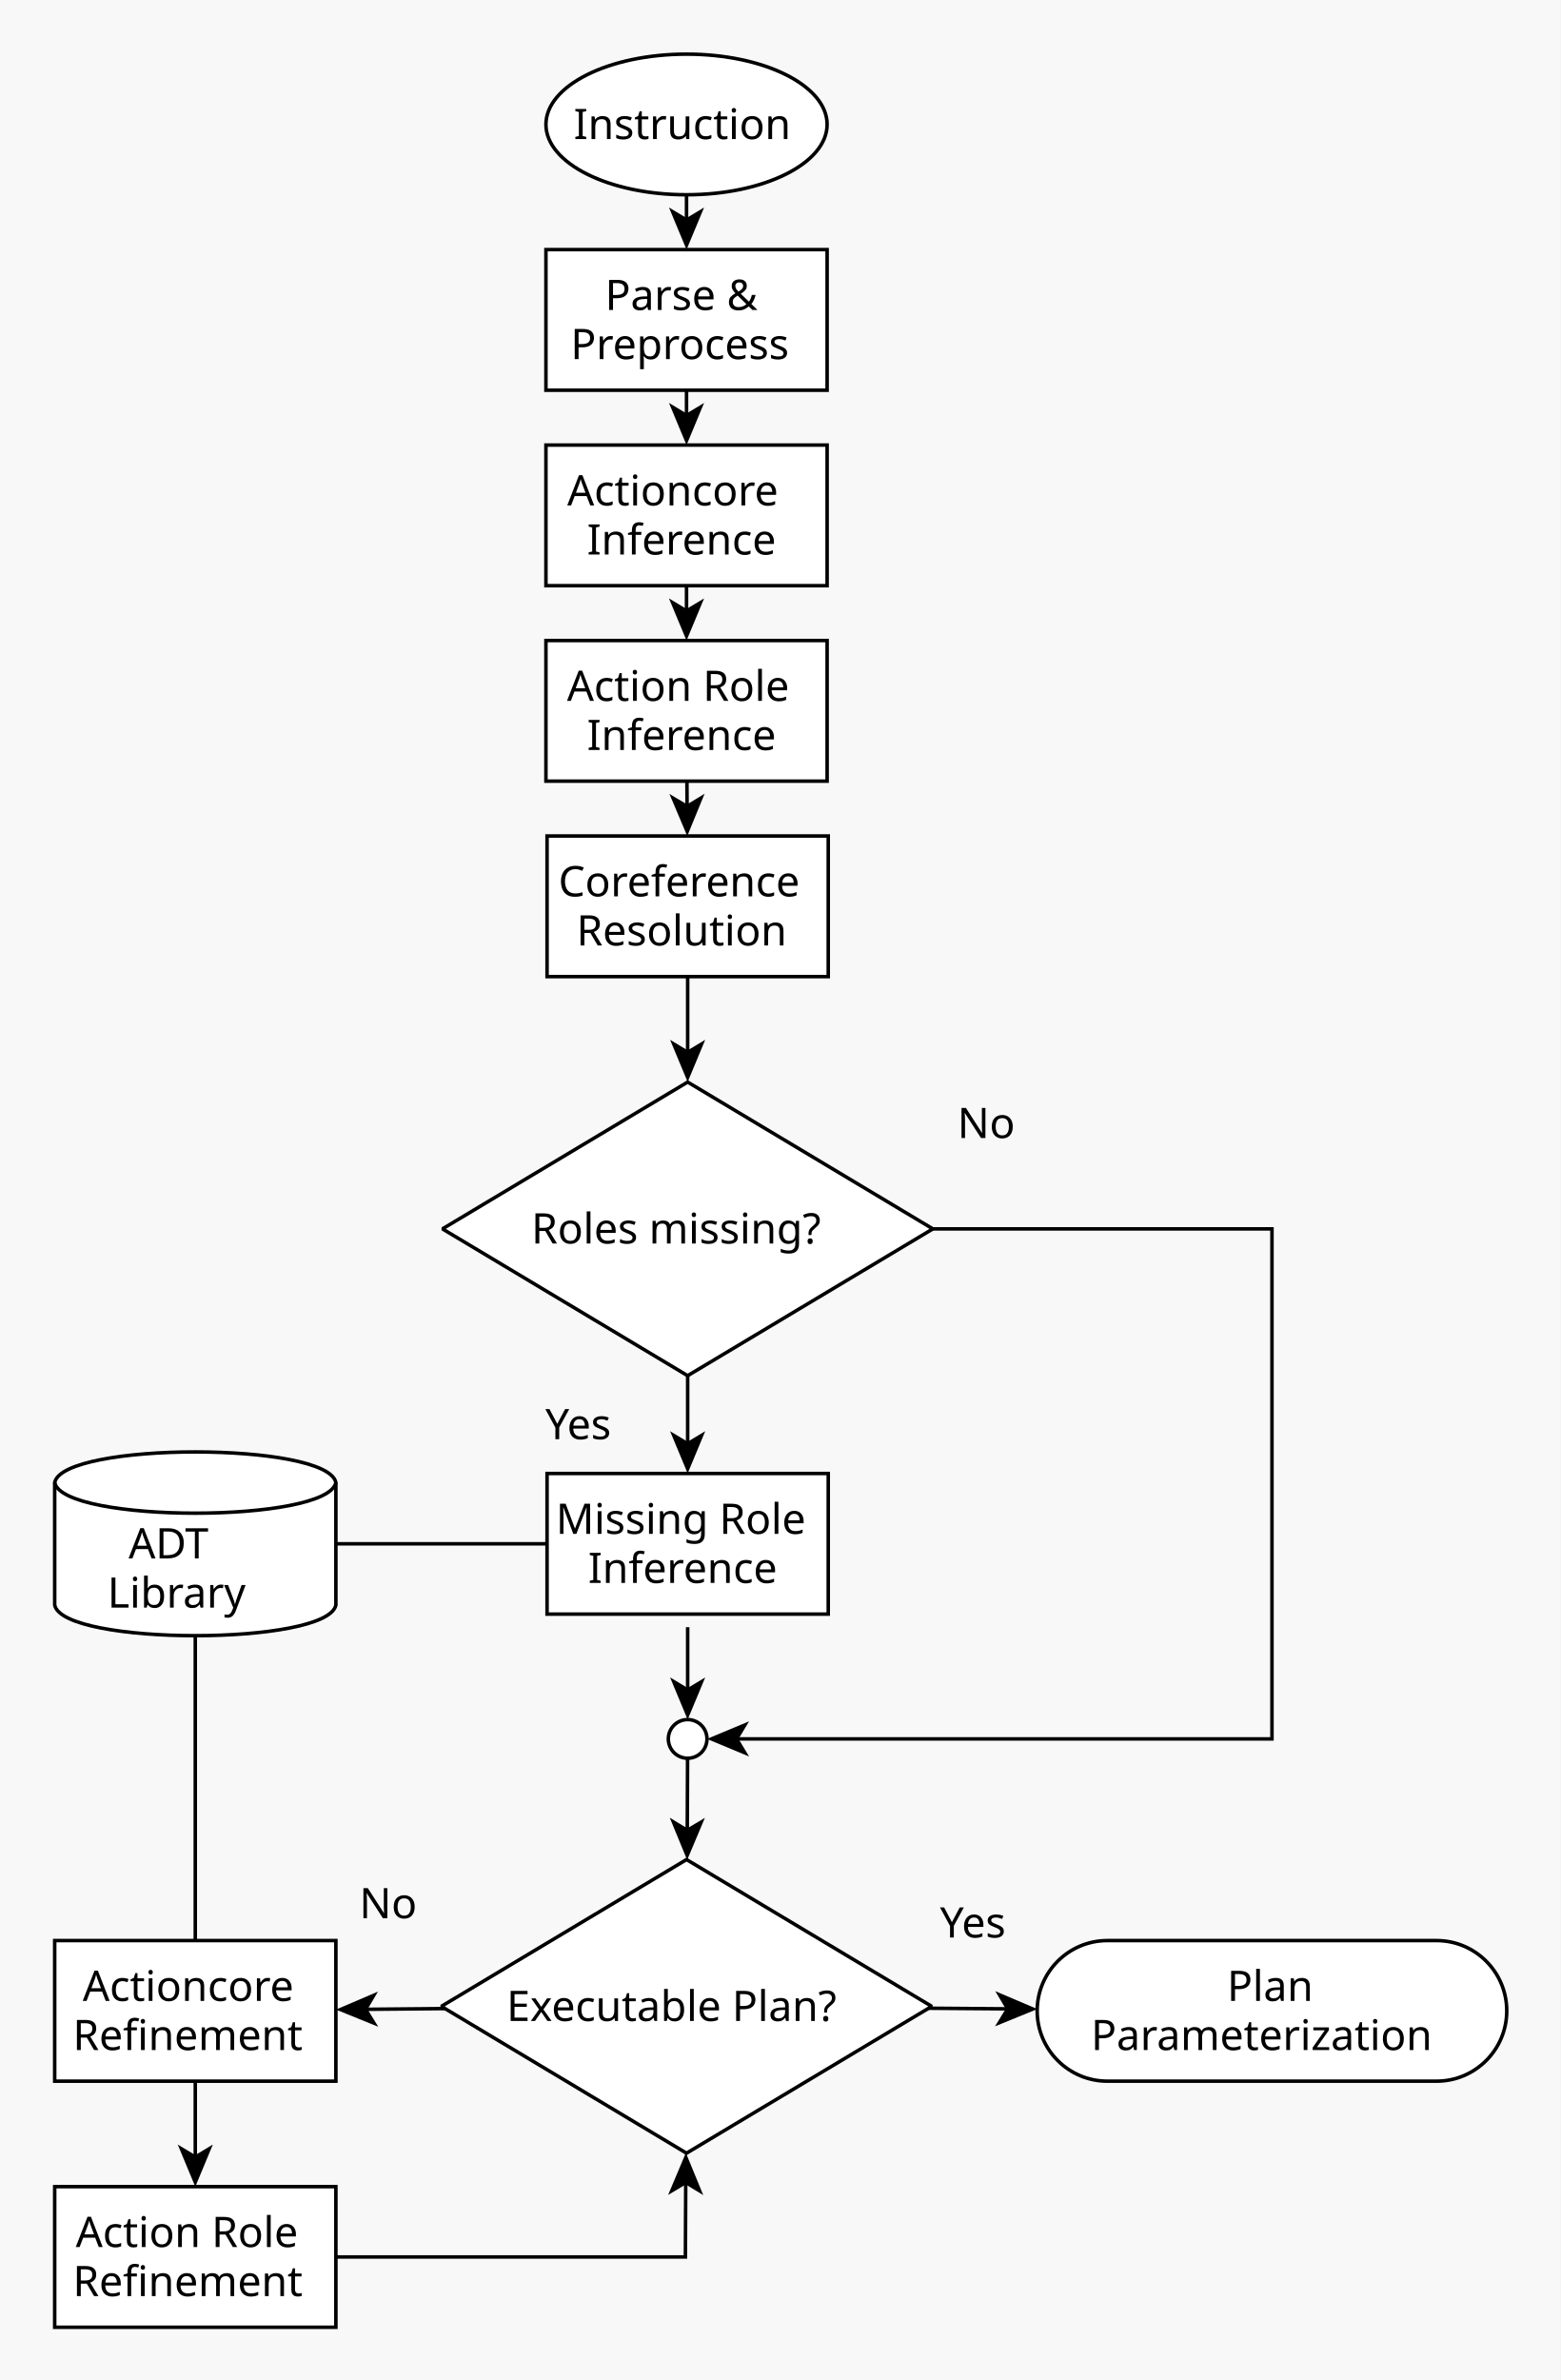
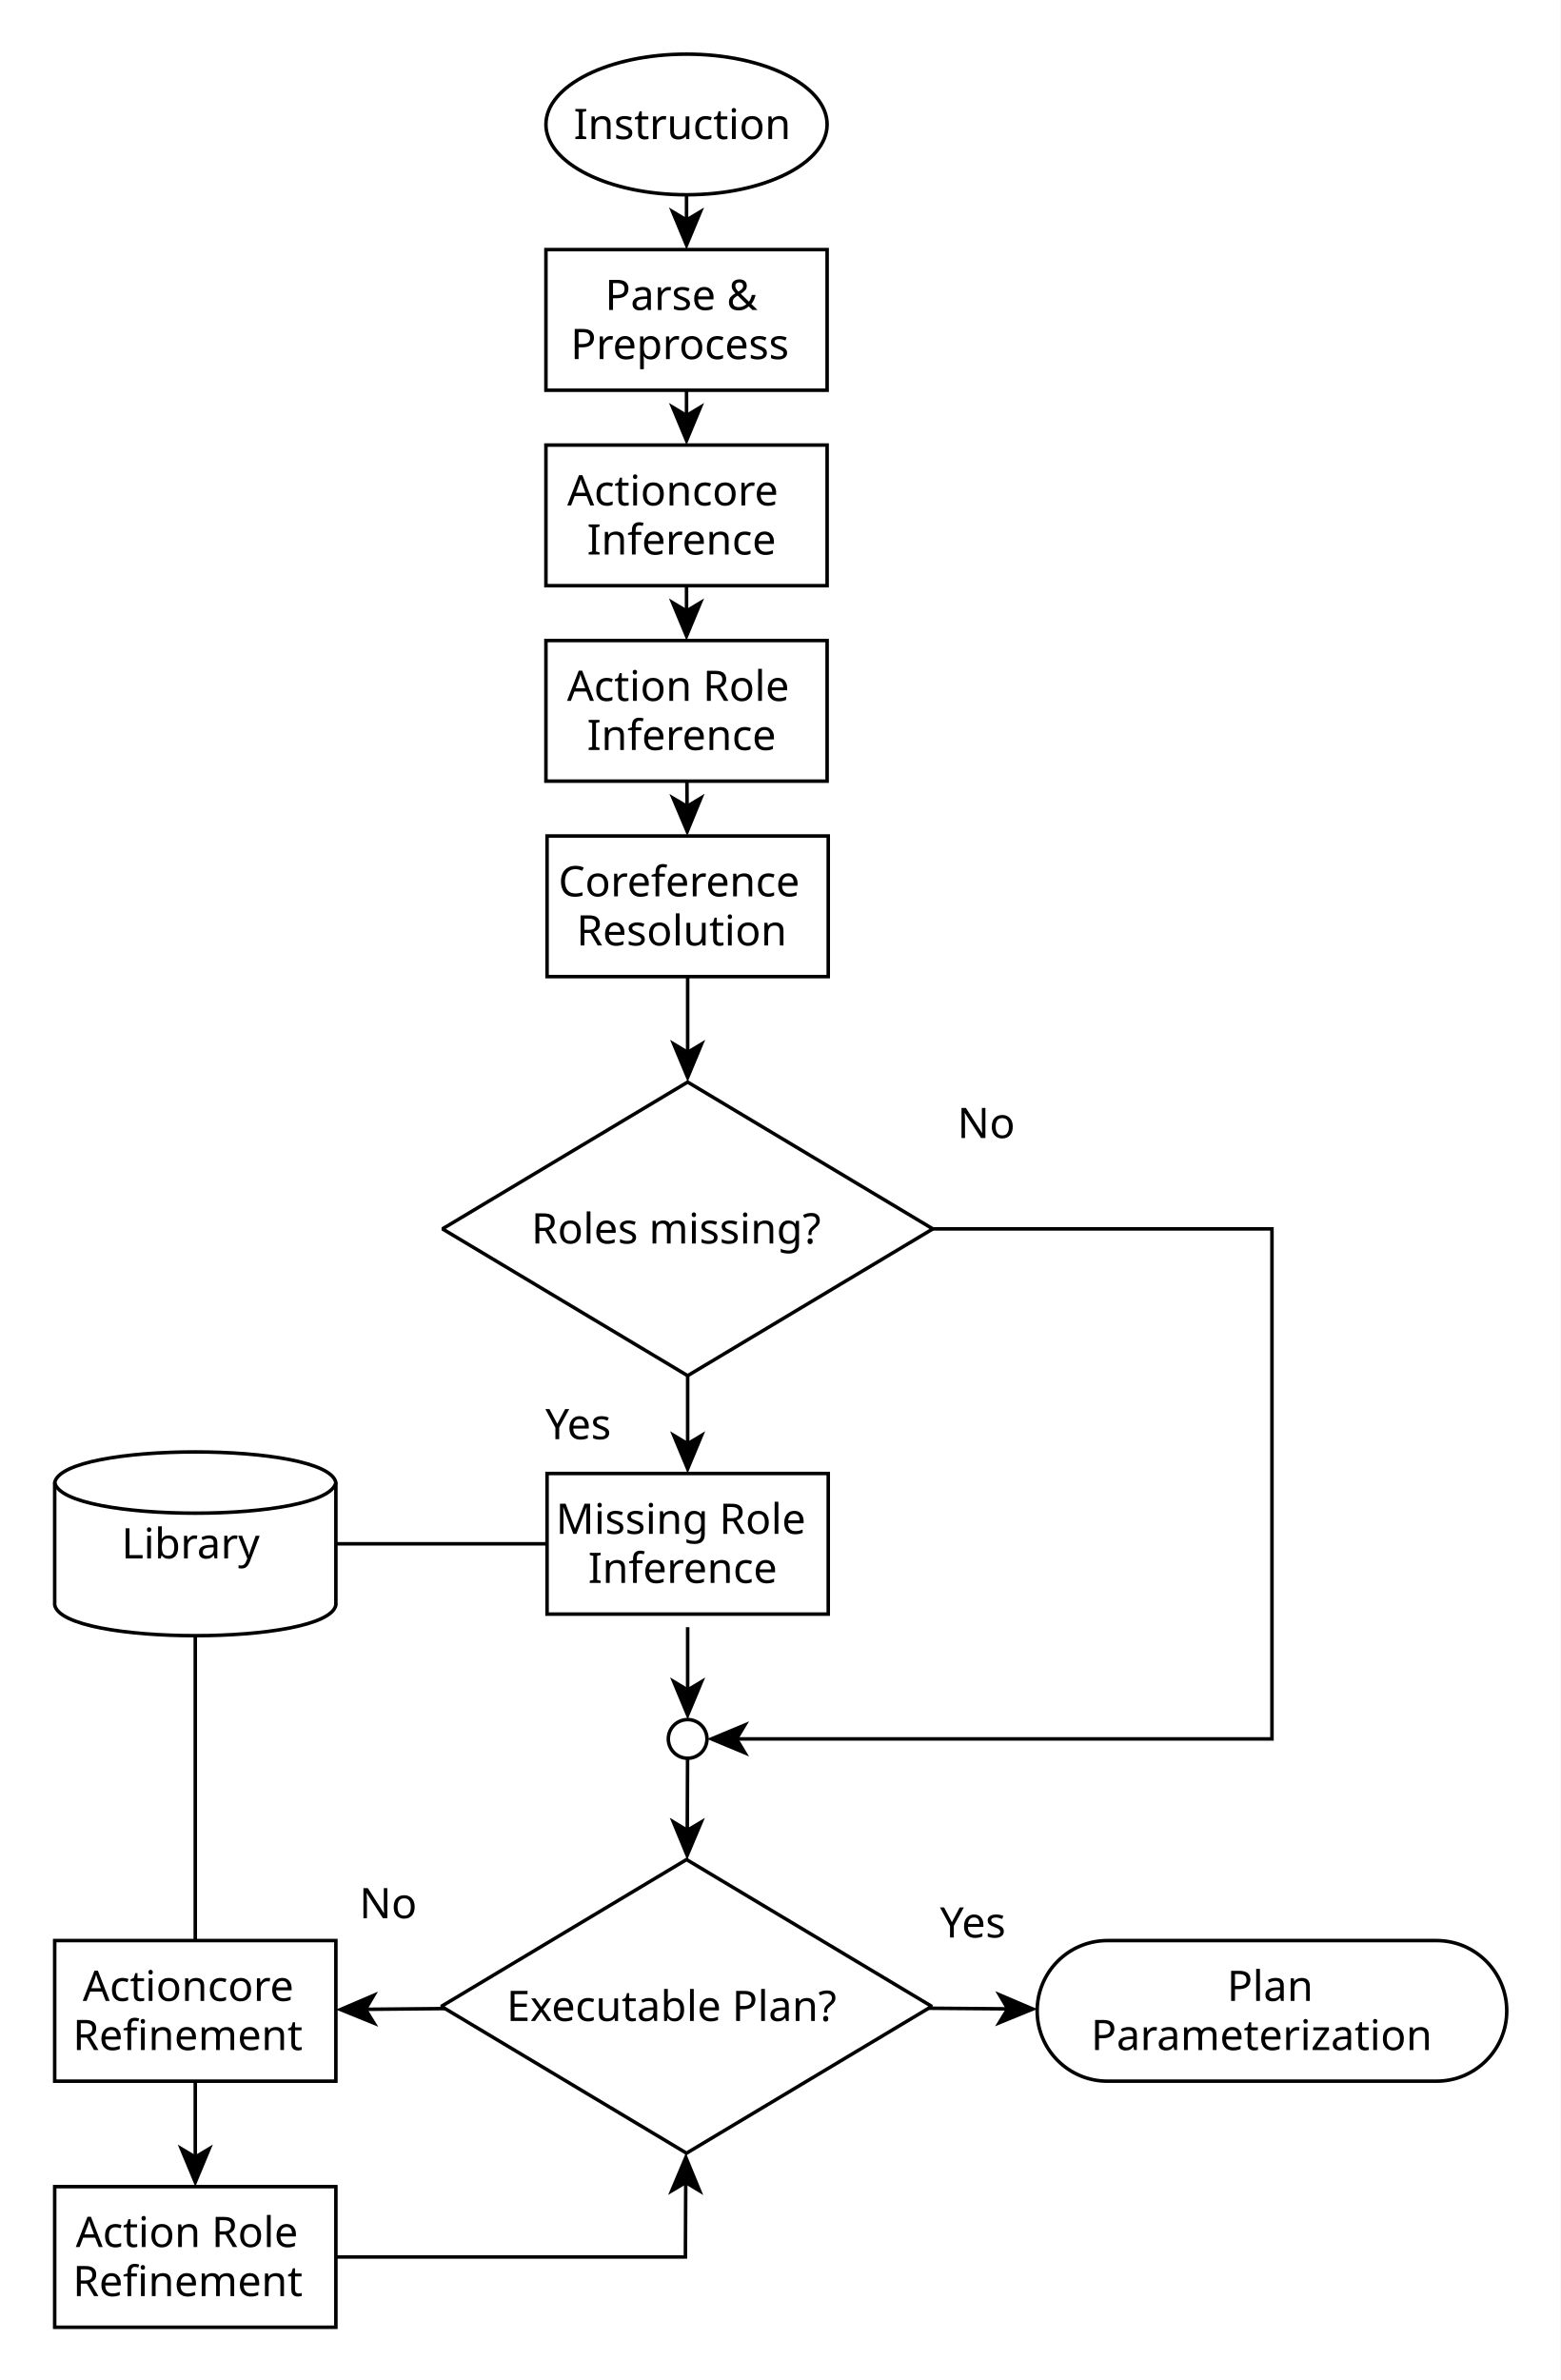
- <svg xmlns="http://www.w3.org/2000/svg" fill-opacity="1" color-rendering="auto" color-interpolation="auto" text-rendering="auto" stroke="black" stroke-linecap="square" width="100%" height="100%" viewBox="0 0 444 677" stroke-miterlimit="10" shape-rendering="auto" stroke-opacity="1" fill="black" stroke-dasharray="none" font-weight="normal" stroke-width="1" font-family="'Dialog'" font-style="normal" stroke-linejoin="miter" font-size="12" stroke-dashoffset="0" image-rendering="auto">
+ <svg xmlns="http://www.w3.org/2000/svg" fill-opacity="1" color-rendering="auto" color-interpolation="auto" text-rendering="auto" stroke="black" stroke-linecap="square" width="444" stroke-miterlimit="10" shape-rendering="auto" stroke-opacity="1" fill="black" stroke-dasharray="none" font-weight="normal" stroke-width="1" height="677" font-family="'Dialog'" font-style="normal" stroke-linejoin="miter" font-size="12" stroke-dashoffset="0" image-rendering="auto">
  <defs id="genericDefs" />
  <g>
    <defs id="defs1">
      <clipPath clipPathUnits="userSpaceOnUse" id="clipPath1">
        <path d="M0 0 L444 0 L444 677 L0 677 L0 0 Z" />
      </clipPath>
      <clipPath clipPathUnits="userSpaceOnUse" id="clipPath2">
        <path d="M573 -88 L1017 -88 L1017 589 L573 589 L573 -88 Z" />
      </clipPath>
    </defs>
-     <g fill="white" fill-opacity=".5" transform="translate(-573,88)" stroke="white">
+     <g fill="white" transform="translate(-573,88)" stroke="white">
      <rect x="573" width="444" height="677" y="-88" clip-path="url(#clipPath2)" stroke="none" />
    </g>
    <g fill="white" stroke-miterlimit="1.45" transform="matrix(1,0,0,1,-573,88)" stroke-linecap="butt" stroke="white">
-       <ellipse id="init" rx="40" ry="20" clip-path="url(#clipPath2)" cx="768.32" cy="-52.6" stroke="none" />
+       <ellipse rx="40" ry="20" clip-path="url(#clipPath2)" cx="768.32" cy="-52.6" stroke="none" />
      <ellipse clip-path="url(#clipPath2)" fill="none" rx="40" cx="768.32" ry="20" cy="-52.6" stroke="black" />
      <text x="736.208" y="-48.446" clip-path="url(#clipPath2)" fill="black" font-family="sans-serif" stroke="none" xml:space="preserve">Instruction</text>
    </g>
    <g fill="white" stroke-miterlimit="1.45" transform="matrix(1,0,0,1,-573,88)" stroke-linecap="butt" stroke="white">
-       <path id="nl_parsing" d="M728.32 -17 L808.32 -17 L808.32 23 L728.32 23 Z" stroke="none" clip-path="url(#clipPath2)" />
+       <path d="M728.32 -17 L808.32 -17 L808.32 23 L728.32 23 Z" stroke="none" clip-path="url(#clipPath2)" />
      <path fill="none" d="M728.32 -17 L808.32 -17 L808.32 23 L728.32 23 Z" clip-path="url(#clipPath2)" stroke="black" />
      <text x="745.155" y="0.17" clip-path="url(#clipPath2)" fill="black" font-family="sans-serif" stroke="none" xml:space="preserve">Parse &amp;</text>
      <text x="735.355" y="14.139" clip-path="url(#clipPath2)" fill="black" font-family="sans-serif" stroke="none" xml:space="preserve">Preprocess</text>
    </g>
    <g fill="white" stroke-miterlimit="1.45" transform="matrix(1,0,0,1,-573,88)" stroke-linecap="butt" stroke="white">
-       <path id="ac_recognition" d="M728.32 38.6 L808.32 38.6 L808.32 78.6 L728.32 78.6 Z" stroke="none" clip-path="url(#clipPath2)" />
+       <path d="M728.32 38.6 L808.32 38.6 L808.32 78.6 L728.32 78.6 Z" stroke="none" clip-path="url(#clipPath2)" />
      <path fill="none" d="M728.32 38.6 L808.32 38.6 L808.32 78.6 L728.32 78.6 Z" clip-path="url(#clipPath2)" stroke="black" />
      <text x="734.388" y="55.77" clip-path="url(#clipPath2)" fill="black" font-family="sans-serif" stroke="none" xml:space="preserve">Actioncore </text>
      <text x="739.993" y="69.739" clip-path="url(#clipPath2)" fill="black" font-family="sans-serif" stroke="none" xml:space="preserve">Inference</text>
    </g>
    <g fill="white" stroke-miterlimit="1.45" transform="matrix(1,0,0,1,-573,88)" stroke-linecap="butt" stroke="white">
-       <path id="senses_and_roles" d="M728.32 94.2 L808.32 94.2 L808.32 134.2 L728.32 134.2 Z" stroke="none" clip-path="url(#clipPath2)" />
+       <path d="M728.32 94.2 L808.32 94.2 L808.32 134.2 L728.32 134.2 Z" stroke="none" clip-path="url(#clipPath2)" />
      <path fill="none" d="M728.32 94.2 L808.32 94.2 L808.32 134.2 L728.32 134.2 Z" clip-path="url(#clipPath2)" stroke="black" />
      <text x="734.318" y="111.37" clip-path="url(#clipPath2)" fill="black" font-family="sans-serif" stroke="none" xml:space="preserve">Action Role</text>
      <text x="739.993" y="125.339" clip-path="url(#clipPath2)" fill="black" font-family="sans-serif" stroke="none" xml:space="preserve">Inference</text>
    </g>
    <g fill="white" stroke-miterlimit="1.45" transform="matrix(1,0,0,1,-573,88)" stroke-linecap="butt" stroke="white">
-       <path id="executable" d="M768.32 440.96 L838.08 482.72 L768.32 524.48 L698.56 482.72 Z" stroke="none" clip-path="url(#clipPath2)" />
+       <path d="M768.32 440.96 L838.08 482.72 L768.32 524.48 L698.56 482.72 Z" stroke="none" clip-path="url(#clipPath2)" />
      <path fill="none" d="M768.32 440.96 L838.08 482.72 L768.32 524.48 L698.56 482.72 Z" clip-path="url(#clipPath2)" stroke="black" />
      <text x="717.133" y="486.874" clip-path="url(#clipPath2)" fill="black" font-family="sans-serif" stroke="none" xml:space="preserve">Executable Plan?</text>
    </g>
    <g fill="white" stroke-miterlimit="1.45" transform="matrix(1,0,0,1,-573,88)" stroke-linecap="butt" stroke="white">
-       <rect id="plan_generation" x="868.08" y="464" clip-path="url(#clipPath2)" width="133.6" rx="20" ry="20" height="40" stroke="none" />
+       <rect x="868.08" y="464" clip-path="url(#clipPath2)" width="133.6" rx="20" ry="20" height="40" stroke="none" />
      <rect x="868.08" y="464" clip-path="url(#clipPath2)" fill="none" width="133.6" rx="20" ry="20" height="40" stroke="black" />
      <text x="922.115" y="481.17" clip-path="url(#clipPath2)" fill="black" font-family="sans-serif" stroke="none" xml:space="preserve">Plan</text>
      <text x="883.408" y="495.139" clip-path="url(#clipPath2)" fill="black" font-family="sans-serif" stroke="none" xml:space="preserve">Parameterization</text>
    </g>
    <g fill="white" stroke-miterlimit="1.45" transform="matrix(1,0,0,1,-573,88)" stroke-linecap="butt" stroke="white">
-       <path id="achieved_by" d="M588.56 464 L668.56 464 L668.56 504 L588.56 504 Z" stroke="none" clip-path="url(#clipPath2)" />
+       <path d="M588.56 464 L668.56 464 L668.56 504 L588.56 504 Z" stroke="none" clip-path="url(#clipPath2)" />
      <path fill="none" d="M588.56 464 L668.56 464 L668.56 504 L588.56 504 Z" clip-path="url(#clipPath2)" stroke="black" />
      <text x="596.536" y="481.17" clip-path="url(#clipPath2)" fill="black" font-family="sans-serif" stroke="none" xml:space="preserve">Actioncore</text>
      <text x="593.735" y="495.139" clip-path="url(#clipPath2)" fill="black" font-family="sans-serif" stroke="none" xml:space="preserve">Refinement</text>
    </g>
    <g fill="white" stroke-miterlimit="1.45" transform="matrix(1,0,0,1,-573,88)" stroke-linecap="butt" stroke="white">
-       <path id="roles_transformation" d="M588.56 534 L668.56 534 L668.56 574 L588.56 574 Z" stroke="none" clip-path="url(#clipPath2)" />
+       <path d="M588.56 534 L668.56 534 L668.56 574 L588.56 574 Z" stroke="none" clip-path="url(#clipPath2)" />
      <path fill="none" d="M588.56 534 L668.56 534 L668.56 574 L588.56 574 Z" clip-path="url(#clipPath2)" stroke="black" />
      <text x="594.558" y="551.17" clip-path="url(#clipPath2)" fill="black" font-family="sans-serif" stroke="none" xml:space="preserve">Action Role</text>
      <text x="593.735" y="565.139" clip-path="url(#clipPath2)" fill="black" font-family="sans-serif" stroke="none" xml:space="preserve">Refinement</text>
    </g>
    <g stroke-linecap="butt" transform="matrix(1,0,0,1,-573,88)" stroke-miterlimit="1.45">
-       <path id="library" fill="white" d="M588.56 333.718 C590.96 322.103 666.16 322.103 668.56 333.718 L668.56 368.562 C666.16 380.177 590.96 380.177 588.56 368.562 Z" clip-path="url(#clipPath2)" />
+       <path fill="none" d="M588.56 333.718 C590.96 322.103 666.16 322.103 668.56 333.718 L668.56 368.562 C666.16 380.177 590.96 380.177 588.56 368.562 Z" clip-path="url(#clipPath2)" />
      <path fill="none" d="M668.56 333.718 C666.16 345.333 590.96 345.333 588.56 333.718" clip-path="url(#clipPath2)" />
-       <text x="609.581" xml:space="preserve" y="355.294" clip-path="url(#clipPath2)" font-family="sans-serif" stroke="none">ADT</text>
-       <text x="603.581" xml:space="preserve" y="369.294" clip-path="url(#clipPath2)" font-family="sans-serif" stroke="none">Library</text>
+       <text x="607.581" xml:space="preserve" y="355.294" clip-path="url(#clipPath2)" font-family="sans-serif" stroke="none">Library</text>
    </g>
    <g fill="white" stroke-miterlimit="1.45" transform="matrix(1,0,0,1,-573,88)" stroke-linecap="butt" stroke="white">
-       <path id="role_look_up" d="M728.64 331.14 L808.64 331.14 L808.64 371.14 L728.64 371.14 Z" stroke="none" clip-path="url(#clipPath2)" />
+       <path d="M728.64 331.14 L808.64 331.14 L808.64 371.14 L728.64 371.14 Z" stroke="none" clip-path="url(#clipPath2)" />
      <path fill="none" d="M728.64 331.14 L808.64 331.14 L808.64 371.14 L728.64 371.14 Z" clip-path="url(#clipPath2)" stroke="black" />
      <text x="731.16" y="348.31" clip-path="url(#clipPath2)" fill="black" font-family="sans-serif" stroke="none" xml:space="preserve">Missing Role</text>
      <text x="740.313" y="362.279" clip-path="url(#clipPath2)" fill="black" font-family="sans-serif" stroke="none" xml:space="preserve">Inference</text>
    </g>
    <g fill="white" stroke-miterlimit="1.45" transform="matrix(1,0,0,1,-573,88)" stroke-linecap="butt" stroke="white">
-       <path id="coref_resolution" d="M728.64 149.8 L808.64 149.8 L808.64 189.8 L728.64 189.8 Z" stroke="none" clip-path="url(#clipPath2)" />
+       <path d="M728.64 149.8 L808.64 149.8 L808.64 189.8 L728.64 189.8 Z" stroke="none" clip-path="url(#clipPath2)" />
      <path fill="none" d="M728.64 149.8 L808.64 149.8 L808.64 189.8 L728.64 189.8 Z" clip-path="url(#clipPath2)" stroke="black" />
      <text x="731.867" y="166.97" clip-path="url(#clipPath2)" fill="black" font-family="sans-serif" stroke="none" xml:space="preserve">Coreference</text>
      <text x="737.02" y="180.939" clip-path="url(#clipPath2)" fill="black" font-family="sans-serif" stroke="none" xml:space="preserve">Resolution</text>
    </g>
    <g fill="white" stroke-miterlimit="1.45" transform="matrix(1,0,0,1,-573,88)" stroke-linecap="butt" stroke="white">
-       <path id="missingroles" d="M768.64 219.8 L838.4 261.56 L768.64 303.32 L698.88 261.56 Z" stroke="none" clip-path="url(#clipPath2)" />
+       <path d="M768.64 219.8 L838.4 261.56 L768.64 303.32 L698.88 261.56 Z" stroke="none" clip-path="url(#clipPath2)" />
      <path fill="none" d="M768.64 219.8 L838.4 261.56 L768.64 303.32 L698.88 261.56 Z" clip-path="url(#clipPath2)" stroke="black" />
      <text x="724.182" y="265.714" clip-path="url(#clipPath2)" fill="black" font-family="sans-serif" stroke="none" xml:space="preserve">Roles missing?</text>
    </g>
    <g stroke-linecap="butt" transform="matrix(1,0,0,1,-573,88)" stroke-miterlimit="1.45">
-       <circle class="flowcircle" fill="white" r="5.5" clip-path="url(#clipPath2)" cx="768.64" cy="406.64" />
+       <circle fill="none" r="5.5" clip-path="url(#clipPath2)" cx="768.64" cy="406.64" />
    </g>
    <g stroke-linecap="butt" transform="matrix(1,0,0,1,-573,88)" stroke-miterlimit="1.45">
      <path fill="none" d="M768.32 -32.592 L768.32 -24.985" clip-path="url(#clipPath2)" />
    </g>
    <g stroke-linecap="butt" transform="matrix(1,0,0,1,-573,88)" stroke-miterlimit="1.45">
      <path d="M768.32 -16.985 L773.32 -28.985 L768.32 -25.985 L763.32 -28.985 Z" stroke="none" clip-path="url(#clipPath2)" />
      <path fill="none" d="M768.32 23.008 L768.32 30.614" clip-path="url(#clipPath2)" />
      <path d="M768.32 38.614 L773.32 26.614 L768.32 29.614 L763.32 26.614 Z" clip-path="url(#clipPath2)" stroke="none" />
      <path fill="none" d="M768.32 78.608 L768.32 86.215" clip-path="url(#clipPath2)" />
      <path d="M768.32 94.215 L773.32 82.215 L768.32 85.215 L763.32 82.215 Z" clip-path="url(#clipPath2)" stroke="none" />
      <path fill="none" d="M837.164 483.249 L860.13 483.426" clip-path="url(#clipPath2)" />
      <path d="M868.13 483.487 L856.169 478.395 L859.13 483.418 L856.092 488.395 Z" clip-path="url(#clipPath2)" stroke="none" />
      <text x="840.428" xml:space="preserve" y="463.127" clip-path="url(#clipPath2)" font-family="sans-serif" stroke="none">Yes</text>
      <path fill="none" d="M699.634 483.349 L676.574 483.56" clip-path="url(#clipPath2)" />
      <path d="M668.574 483.634 L680.619 488.523 L677.573 483.551 L680.528 478.524 Z" clip-path="url(#clipPath2)" stroke="none" />
      <text x="675.242" xml:space="preserve" y="457.651" clip-path="url(#clipPath2)" font-family="sans-serif" stroke="none">No</text>
      <path fill="none" d="M628.56 503.995 L628.56 526.027" clip-path="url(#clipPath2)" />
      <path d="M628.56 534.027 L633.56 522.027 L628.56 525.027 L623.56 522.027 Z" clip-path="url(#clipPath2)" stroke="none" />
      <path fill="none" d="M668.561 554 L768 554 L768.097 532.381" clip-path="url(#clipPath2)" />
      <path d="M768.133 524.381 L763.079 536.359 L768.092 533.381 L773.079 536.404 Z" clip-path="url(#clipPath2)" stroke="none" />
      <path fill="none" d="M628.56 463.987 L628.56 377.285" clip-path="url(#clipPath2)" />
      <path fill="none" d="M728.661 351.14 L668.591 351.14" clip-path="url(#clipPath2)" />
      <path fill="none" d="M768.435 134.208 L768.479 141.815" clip-path="url(#clipPath2)" />
      <path d="M768.525 149.815 L773.456 137.786 L768.473 140.815 L763.456 137.843 Z" clip-path="url(#clipPath2)" stroke="none" />
      <path fill="none" d="M768.64 189.828 L768.64 211.774" clip-path="url(#clipPath2)" />
      <path d="M768.64 219.774 L773.64 207.774 L768.64 210.774 L763.64 207.774 Z" clip-path="url(#clipPath2)" stroke="none" />
      <path fill="none" d="M768.64 303.332 L768.64 323.111" clip-path="url(#clipPath2)" />
      <path d="M768.64 331.111 L773.64 319.111 L768.64 322.111 L763.64 319.111 Z" clip-path="url(#clipPath2)" stroke="none" />
      <text x="728.158" xml:space="preserve" y="321.384" clip-path="url(#clipPath2)" font-family="sans-serif" stroke="none">Yes</text>
      <path fill="none" d="M768.64 374.858 L768.64 393.146" clip-path="url(#clipPath2)" />
      <path d="M768.64 401.146 L773.64 389.146 L768.64 392.146 L763.64 389.146 Z" clip-path="url(#clipPath2)" stroke="none" />
      <path fill="none" d="M838.407 261.56 L934.88 261.56 L934.88 406.64 L782.119 406.64" clip-path="url(#clipPath2)" />
      <path d="M774.119 406.64 L786.119 411.64 L783.119 406.64 L786.119 401.64 Z" clip-path="url(#clipPath2)" stroke="none" />
      <text x="845.4" xml:space="preserve" y="235.714" clip-path="url(#clipPath2)" font-family="sans-serif" stroke="none">No</text>
      <path fill="none" d="M768.617 412.175 L768.529 433.075" clip-path="url(#clipPath2)" />
      <path d="M768.495 441.075 L773.546 429.096 L768.533 432.075 L763.546 429.054 Z" clip-path="url(#clipPath2)" stroke="none" />
    </g>
  </g>
</svg>
